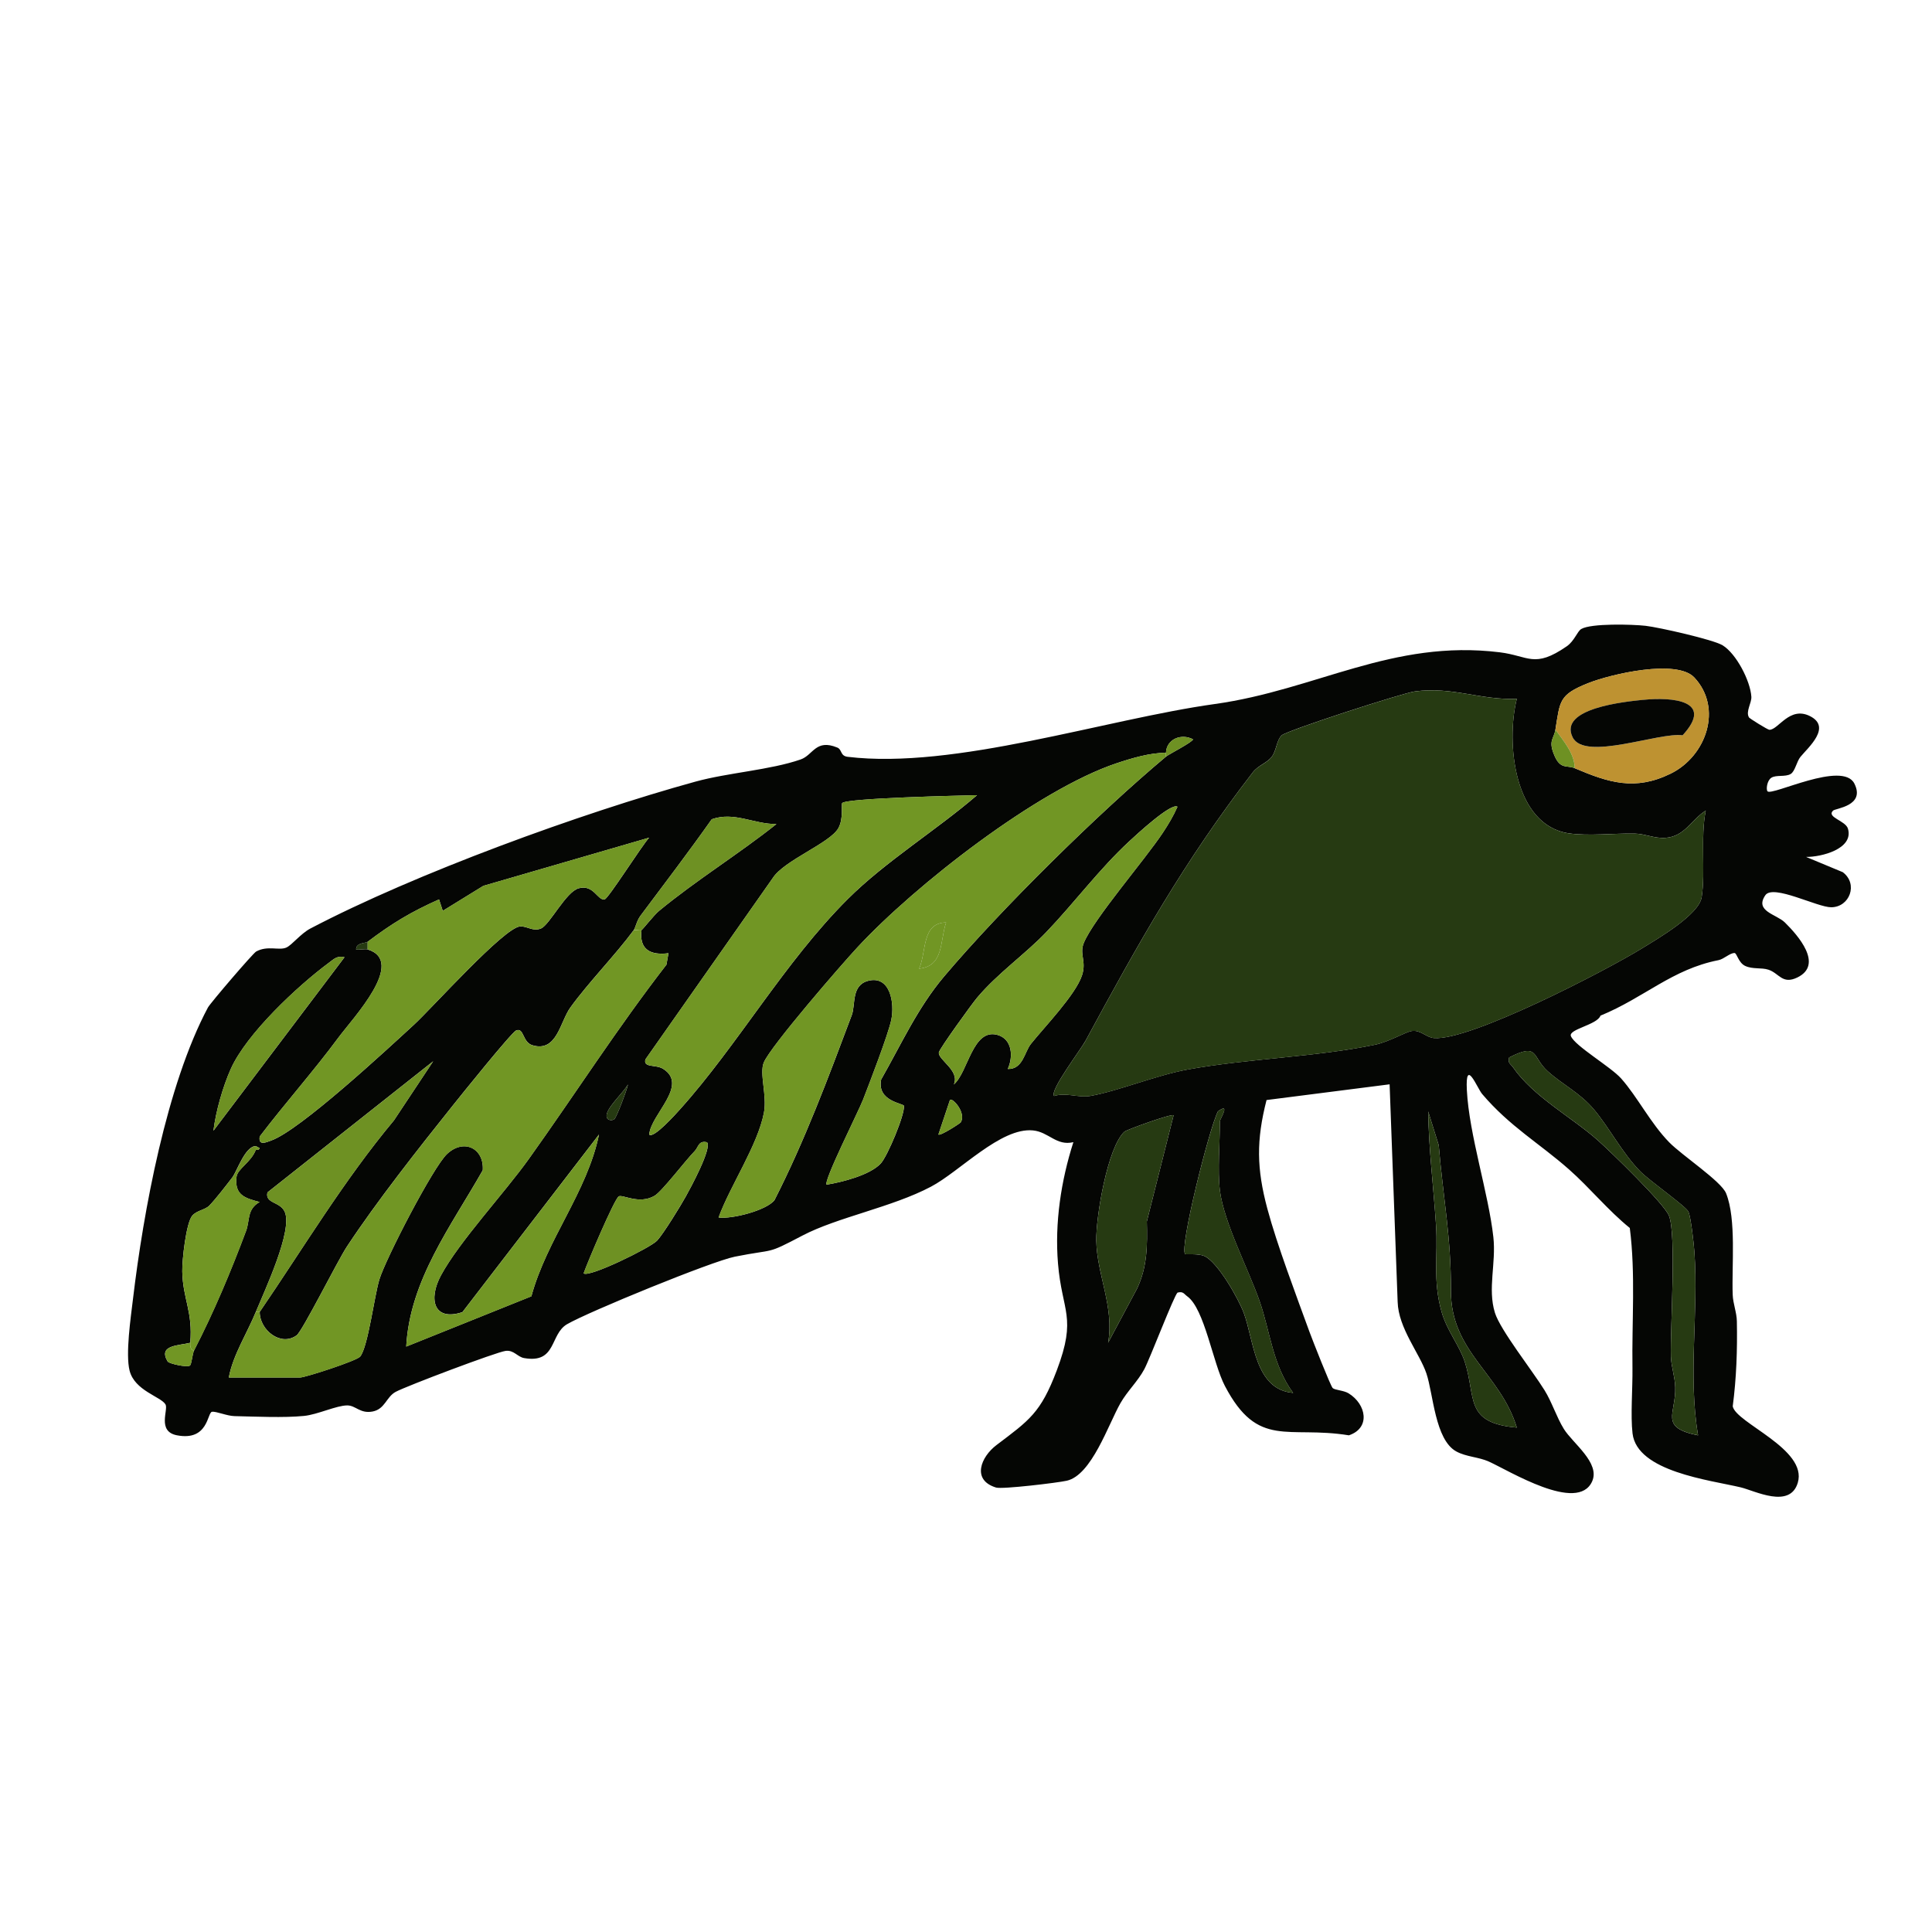
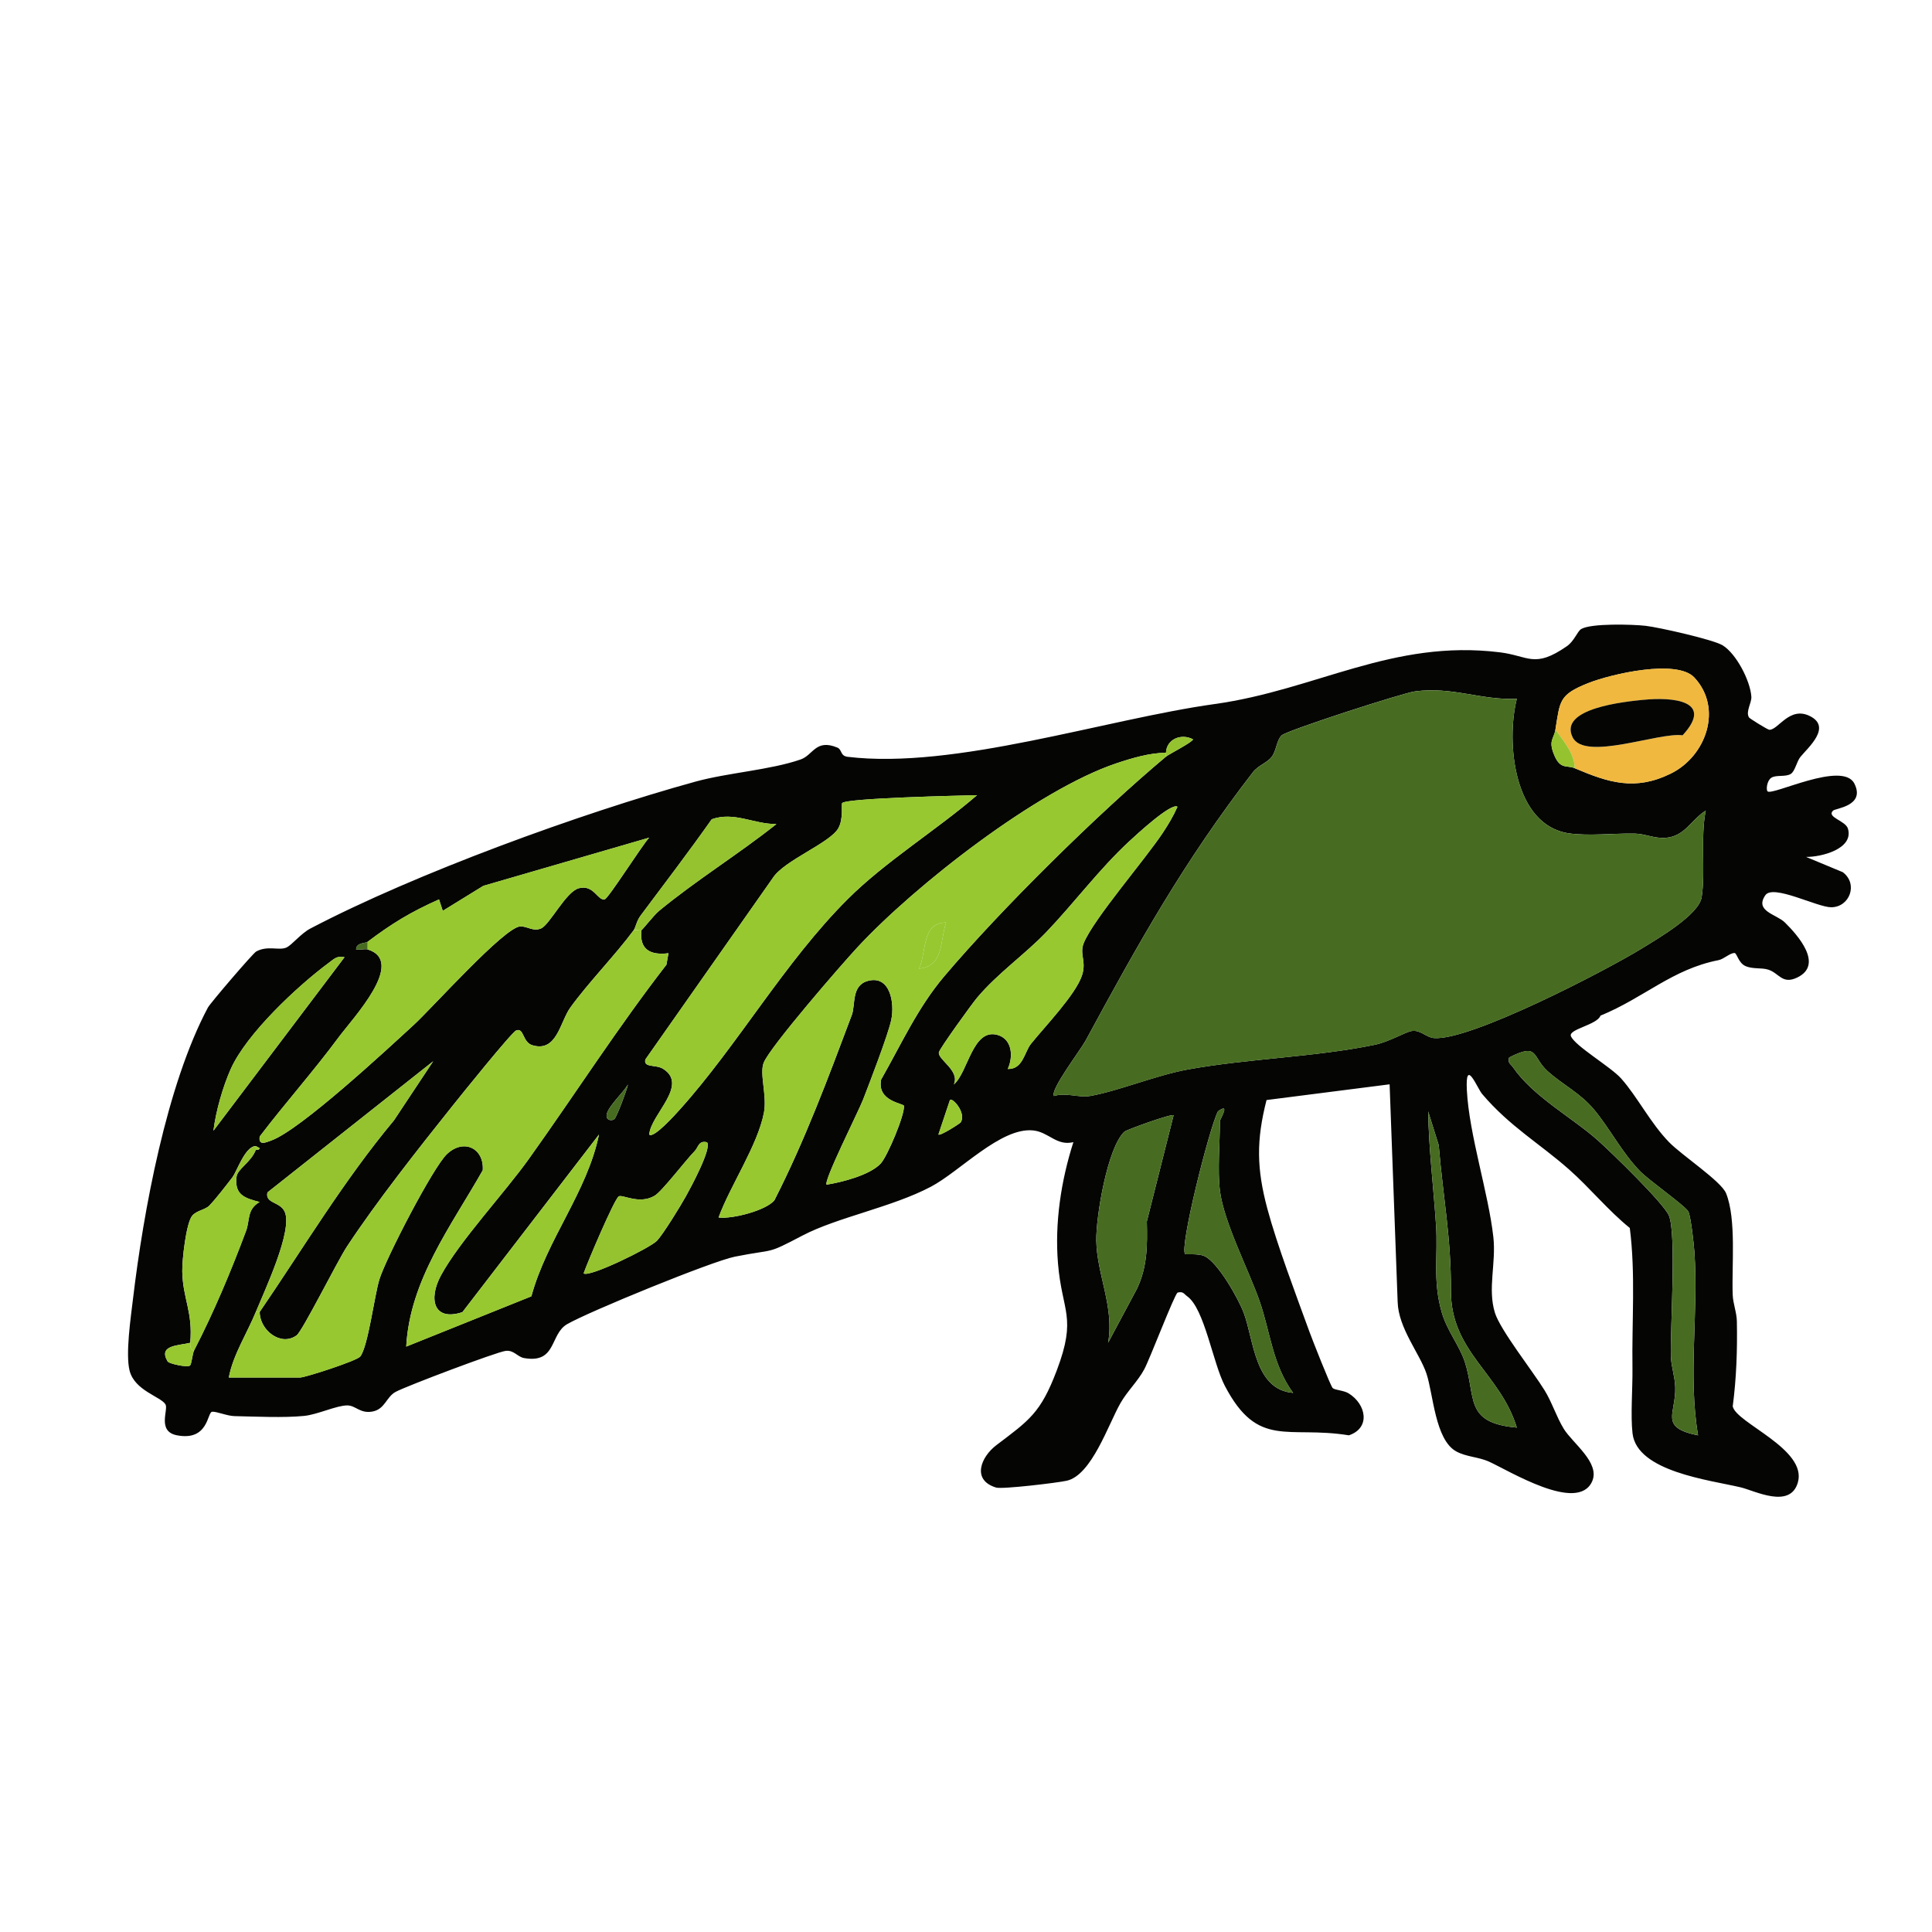
<svg xmlns="http://www.w3.org/2000/svg" id="Layer_7" version="1.1" viewBox="0 0 500 500">
  <defs>
    <style>
      .st0 {
-         fill: #be9231;
+         fill: #97c830;
      }

      .st1 {
-         fill: #6e9123;
+         fill: #050604;
      }

      .st2 {
-         fill: #050604;
+         fill: #f0b83e;
      }

      .st3 {
-         fill: #263a12;
+         fill: #476c21;
      }

      .st4 {
-         fill: #719624;
+         fill: #94c32f;
      }
    </style>
  </defs>
-   <path class="st2" d="M452.61,185.65c.15.27,4.87,3.22,5.31,3.22,2.32.02,5.21-6.18,10.48-3.55,5.71,2.85-.41,8.08-2.44,10.55-.99,1.2-1.4,3.77-2.54,4.44-1.42.83-3.76.16-5.01.98-1.12.73-1.39,3.03-.98,3.5,1.12,1.28,19.44-8.03,22.48-2,2.92,5.8-4.89,6.38-5.52,7-1.76,1.75,3.25,2.57,3.86,4.68,1.54,5.23-6.92,7.35-10.84,7.3l9.5,3.95c4.06,3.06,1.77,9.05-2.98,9.08-3.61.02-15.05-6.04-17.06-3.12-2.86,4.15,2.87,4.91,5.05,7.05,3.35,3.3,10.1,10.91,3.23,14.24-3.9,1.89-4.69-1.1-7.48-2.01-1.84-.6-4.06-.07-6.02-.98-1.76-.82-2.15-3.35-2.76-3.34-1.24,0-2.73,1.57-4.15,1.85-12.01,2.36-19.15,9.68-30.54,14.36-.82,2.38-8.37,3.51-7.65,5.3,1.03,2.55,10.28,7.91,13,10.96,4.22,4.75,7.57,11.53,12.43,16.51,3.35,3.43,13.47,10.08,14.73,13.21,2.7,6.72,1.43,18.83,1.71,26.24.09,2.36,1.04,4.55,1.08,6.9.14,7.39-.11,14.67-1.07,21.98.81,4.31,19.42,11.07,16.84,19.77-2.04,6.87-11.14,2.07-14.8,1.2-8.02-1.9-26.79-4.05-27.97-13.94-.55-4.6.05-11.78-.02-16.95-.18-12.04.83-24.35-.69-36.23-5.68-4.6-10.31-10.37-15.76-15.18-7.64-6.74-15.32-11.1-22.44-19.48-1.32-1.56-4.4-9.62-3.97-1.03.58,11.53,5.6,26.67,6.86,38.05.75,6.76-1.53,13.32.4,19.57,1.38,4.47,9.75,15.05,12.85,20.07,1.92,3.1,3.07,6.88,4.98,9.99,2.29,3.72,9.49,8.79,7.33,13.6-3.72,8.29-21.53-2.81-26.76-5.15-2.65-1.19-5.79-1.19-8.38-2.6-5.54-3.01-5.96-14.93-7.75-20.2-1.75-5.18-7.25-11.72-7.44-18.51l-2.08-56.31-31.85,4.07c-2.67,10.44-2.57,17.71.2,28.09,2.5,9.35,7.53,22.61,10.94,31.98.7,1.92,5.42,13.93,5.98,14.47s2.84.58,4.11,1.36c4.6,2.83,5.74,8.98.08,10.87-15.84-2.57-23.5,3.61-32.09-12.78-3.11-5.93-5.27-19.99-9.74-23.19-.86-.62-1.03-1.35-2.51-.97-.87.64-7.15,17.12-8.61,19.84-1.67,3.12-4.39,5.65-6.18,8.79-3.13,5.5-7.44,18.61-13.88,20.06-2.38.54-16.71,2.25-18.29,1.77-6.41-1.95-3.94-7.94.09-10.99,8.49-6.43,11.44-8.3,15.61-19.32,5.27-13.92,1.36-15.11.32-27.66-.88-10.52.79-21.46,3.98-31.42-4.41,1.05-6.37-2.65-10.47-3.04-8.34-.81-18.89,10.61-26.4,14.57-10.07,5.32-24.21,7.9-33.26,12.65-9.69,5.09-6.69,3.3-17.49,5.46-5.98,1.2-37.85,14.25-43.41,17.47-4.5,2.61-2.67,10.24-11.11,8.77-1.75-.3-2.65-2.14-4.81-1.86-2.43.32-25.68,9.11-28.44,10.6-2.44,1.31-2.75,4.48-5.98,5.09s-4.34-1.58-6.55-1.58c-2.78,0-7.67,2.37-11.18,2.72-5.31.52-12.5.17-18,.05-1.96-.04-4.74-1.28-5.83-1.12-1.23.18-.93,7.67-9.09,6.08-5.18-1.01-2.14-6.63-2.94-7.99-1.19-2.02-7.97-3.53-9.29-8.73-1.09-4.32.3-13.73.88-18.59,2.69-22.59,8.68-55.33,19.4-75.41.6-1.12,11.64-14.02,12.48-14.48,2.98-1.64,5.95-.16,7.84-1.04,1.46-.68,3.7-3.6,6.17-4.9,27.13-14.23,70.01-29.86,99.69-38.03,8.44-2.32,19.33-3,27.2-5.73,3.27-1.13,3.88-5.4,9.5-3.08,1.27.52.7,2.15,2.66,2.39,27.68,3.34,66.64-9.7,95.03-13.66,26.24-3.66,45.92-16.79,73.71-13.39,7.54.92,8.95,4.27,17.36-1.54,2.01-1.39,2.71-3.85,3.76-4.48,2.52-1.51,13.26-1.22,16.67-.83s17.49,3.56,19.91,5.04c3.54,2.15,7.19,9.21,7.45,13.31.1,1.59-1.5,3.81-.64,5.31v.03h0ZM407.53,198.81c8.82,3.75,15.63,5.92,24.85,1.4,9.17-4.49,13.55-16.92,6.11-24.87-4.54-4.85-21.57-.9-27.51,1.47-7.54,3.01-7.23,4.57-8.44,12.02-.4,2.47-1.94,2.79-.24,6.74,1.57,3.64,3.23,2.4,5.23,3.24h0ZM392.55,180.85c-9.34.4-16.64-3.21-26.36-1.92-3.19.42-33.21,10.13-34.51,11.39s-1.32,3.85-2.51,5.48-3.53,2.25-4.93,4.06c-17.89,23.16-29.57,44.13-43.3,69.48-1.32,2.44-9.3,12.85-8.15,14.3,3.13-1,6.28.53,9.43-.02,7.15-1.26,17.08-5.37,25.12-6.83,15.56-2.84,33.27-3.24,48.48-6.41,3.74-.78,7.82-3.28,9.5-3.55,2.32-.38,3.75,1.66,5.81,1.82,9.36.74,44.38-17.43,53.66-23.12,4.22-2.59,14.89-8.78,15.6-13.34,1.02-6.55-.35-15.42,1.05-22.4-3.84,2.42-5.39,6.72-10.49,7.05-2.79.18-5.23-1.06-7.92-1.11-5.3-.1-11.88.67-16.92-.05-14.31-2.03-16.42-23.46-13.56-34.84h0ZM301.74,194.82c-4.15,0-8.85,1.4-12.76,2.71-20.42,6.82-52.12,31.5-67.1,47.67-4.25,4.58-22.42,25.54-24.2,29.76-1.2,2.85.87,8.55.04,12.95-1.61,8.49-8.73,18.9-11.75,27.17,3.47.48,12.43-1.84,14.47-4.49,7.9-15.5,13.89-31.61,20-47.87,1.02-2.72-.17-7.69,4.19-8.87,5.71-1.54,6.97,5.67,6.03,10.11-.81,3.84-5.6,16.25-7.3,20.64-1.17,3.02-10.3,21.11-9.43,21.99,4.04-.65,11.2-2.48,13.99-5.46,1.75-1.87,6.27-12.64,6.02-14.94-.07-.64-7.06-1.15-5.9-6.8,5.23-9.18,9.42-18.54,16.31-26.7,14.67-17.35,39.93-42.27,57.4-56.87.76-.64,7.02-3.82,7-4.49-3.01-1.58-6.84-.09-7,3.49h0ZM252.84,205.8c-4.31.1-33.69.75-34.88,2.03-.29.31.39,4.03-.99,6.5-2.18,3.9-14.08,8.32-17,12.94l-32.94,46.91c-.6,2.22,2.7,1.27,4.54,2.41,6.8,4.23-3.17,11.82-3.55,17.03,1.12,1.15,7-5.45,7.95-6.51,14.94-16.61,27.13-38.17,43.4-54.4,9.78-9.76,22.97-17.85,33.47-26.9h0ZM304.73,208.8c-1.54-1.21-10.76,7.33-12.5,8.95-7.78,7.21-14.14,15.84-21.44,23.47-5.42,5.68-12.63,10.69-17.93,17-1.38,1.64-9.74,13.22-9.88,14.13-.3,1.9,5.51,4.69,3.87,8.3,3.65-3.02,4.85-14.56,11.24-12.83,3.89,1.05,4.19,5.62,2.72,8.83,3.93.12,4.3-4.37,5.98-6.48,3.54-4.43,11.57-12.71,13.23-17.75,1.22-3.72-.76-5.44.47-8.41,2.6-6.27,15.84-21.52,20.46-28.51,1.42-2.15,2.74-4.34,3.77-6.7h.01ZM166.01,240.72c.36-.2,3.24-3.9,4.52-4.96,9.69-8,20.56-14.67,30.4-22.49-5.96,0-10.9-3.29-16.73-1.25-5.96,8.45-12.26,16.7-18.45,24.98-.97,1.3-1.28,3.09-1.74,3.72-4.85,6.55-11.76,13.59-16.4,20.02-2.69,3.72-3.48,11.69-9.84,9.76-2.6-.79-2.13-4.63-4.18-3.82-1.19.47-14.39,16.9-16.45,19.48-8.79,11-19.73,24.86-27.38,36.49-2.44,3.71-11.49,21.84-12.99,22.93-4.1,3-9.57-1.36-9.56-6.06,11.26-16.47,21.74-34,34.75-49.58l10.15-15.29-42.9,33.95c-.66,2.9,3.26,2.33,4.47,4.99,2.18,4.78-5.2,20.4-7.47,25.93s-5.93,11.18-6.99,16.97h18.46c1.32,0,14.66-4.32,15.54-5.42,2.04-2.54,3.67-15.76,4.97-19.98,1.67-5.41,13.85-28.98,17.48-32.42,4.38-4.14,9.65-1.46,9.27,4.18-8.19,14.47-18.86,28.38-19.81,45.64l32.39-13.01c3.99-14.74,14.41-26.91,17.5-41.87l-35.35,45.97c-7.47,2.46-8.86-3.38-5.54-9.53,4.77-8.81,16.41-21.27,22.75-30.15,11.93-16.7,23.01-34.01,35.59-50.24l.53-2.97c-4.64.59-7.6-.92-6.99-5.99v.02h0ZM95.15,245.71c10.07,3.14-3.79,17.72-7.59,22.85-6.45,8.72-13.77,16.93-20.35,25.57-.38,2.51,1.68,1.5,3.02,1.02,7.49-2.71,29.79-23.42,36.91-29.96,4.68-4.3,23.36-25.2,27.48-25.43,1.85-.1,3.34,1.41,5.41.52,2.24-.97,6.42-9.47,9.73-10.39,3.92-1.09,4.92,3.3,6.74,2.86.96-.23,9.69-14.04,11.5-15.96l-42.91,12.47-10.5,6.47-.97-2.96c-7.29,3.24-12.19,6.22-18.47,10.96-.57.43-2.97.17-2.99,1.99.92.17,2.25-.22,2.99,0h0ZM89.16,247.72c-1.94-.41-2.69.43-4.04,1.44-8.18,6.06-21.34,18.4-25.4,27.5-2.05,4.59-3.86,10.93-4.48,15.97l33.92-44.9h0ZM439.46,371.46c-2.65-15.47.15-31.81-.95-47.44-.15-2.14-.89-8.95-1.55-10.43-.6-1.36-10.09-8.01-12.49-10.46-4.7-4.8-7.95-11.24-11.95-15.99-3.67-4.36-8.12-6.41-12.02-9.94-4.1-3.72-2.21-7.45-9.94-3.52-.41,1.51.4,1.65.98,2.5,5.24,7.64,15.42,13.08,21.98,18.94,3.38,3.01,17.15,16.36,18.41,19.51,1.97,4.92.3,29.03.5,36.43.07,2.63,1.03,5.1,1.12,7.93.22,6.9-4.3,10.42,5.91,12.48h0ZM159,289.62c.6-.52,3.22-7.43,3.52-8.95-1.27,2.14-4.85,5.4-5.45,7.52-.51,1.81,1.3,1.98,1.93,1.43h0ZM248.65,290.45c1.43-2.44-2.05-6.36-2.79-5.81l-3,8.97c.45.46,5.62-2.88,5.79-3.16ZM315.71,308.09c-.65-5.14,0-12.49,0-17.96,0-.45,2.86-4.98-.51-2.5-2.24,4.3-10.05,35.45-8.48,36.93.18.17,3.31-.23,4.97.51,3.48,1.56,8.84,11.06,10.21,14.75,2.63,7.09,2.8,19.82,12.76,20.66-5.34-7.26-5.94-15.92-8.68-23.75-2.88-8.22-9.24-20.36-10.28-28.64h.01ZM392.55,369.46c-4.25-14.03-17.11-19.55-17.05-35.42.05-13.91-1.99-23.82-3.16-37.67l-2.73-8.73c.16,9.8,1.38,19.62,2.03,29.39.54,8.12-.89,14.21,1.45,22.5,1.36,4.81,4.64,8.72,6.01,12.95,2.98,9.23-.23,15.76,13.45,16.98h0ZM303.73,288.63c-.47-.48-12.2,3.76-12.72,4.24-4.41,4.08-7.4,22.11-7.29,28.22.15,8.78,4.71,17.22,3.06,26.41l7.47-13.97c2.7-5.69,2.7-11.23,2.55-17.41l6.93-27.49h0ZM182.97,295.62c-2.21-.54-2.21,1.3-3.19,2.29-2.37,2.41-8.45,10.43-10.38,11.56-4.03,2.36-8.4-.48-9.29.17-1.2.88-8.09,17.08-9.06,19.9,1.28,1.21,17.22-6.58,18.99-8.45,1.62-1.72,6.12-9.04,7.47-11.49,1.17-2.1,6.79-12.45,5.47-13.98h-.01ZM60.22,304.6c-1.63,2.11-4.32,5.63-6.06,7.42-1.06,1.09-3.25,1.25-4.4,2.59-1.6,1.88-2.65,11.52-2.59,14.45.14,7.08,2.79,10.48,2.06,18.45-2.99.76-8.41.54-5.84,4.84.34.56,4.99,1.6,5.75,1.06.46-.33.63-3.03,1.08-3.91,5.14-9.97,9.52-20.43,13.46-30.95,1.02-2.73.17-5.58,3.5-7.47-3.77-1-6.52-1.77-5.98-6.48.24-2.11,3.73-3.76,4.99-6.99.02-.05.91.15.98-.5l-.98-.5c-2.74,0-4.9,6.57-5.99,7.98h.02,0Z" />
+   <path class="st1" d="M452.61,185.65c.15.27,4.87,3.22,5.31,3.22,2.32.02,5.21-6.18,10.48-3.55,5.71,2.85-.41,8.08-2.44,10.55-.99,1.2-1.4,3.77-2.54,4.44-1.42.83-3.76.16-5.01.98-1.12.73-1.39,3.03-.98,3.5,1.12,1.28,19.44-8.03,22.48-2,2.92,5.8-4.89,6.38-5.52,7-1.76,1.75,3.25,2.57,3.86,4.68,1.54,5.23-6.92,7.35-10.84,7.3l9.5,3.95c4.06,3.06,1.77,9.05-2.98,9.08-3.61.02-15.05-6.04-17.06-3.12-2.86,4.15,2.87,4.91,5.05,7.05,3.35,3.3,10.1,10.91,3.23,14.24-3.9,1.89-4.69-1.1-7.48-2.01-1.84-.6-4.06-.07-6.02-.98-1.76-.82-2.15-3.35-2.76-3.34-1.24,0-2.73,1.57-4.15,1.85-12.01,2.36-19.15,9.68-30.54,14.36-.82,2.38-8.37,3.51-7.65,5.3,1.03,2.55,10.28,7.91,13,10.96,4.22,4.75,7.57,11.53,12.43,16.51,3.35,3.43,13.47,10.08,14.73,13.21,2.7,6.72,1.43,18.83,1.71,26.24.09,2.36,1.04,4.55,1.08,6.9.14,7.39-.11,14.67-1.07,21.98.81,4.31,19.42,11.07,16.84,19.77-2.04,6.87-11.14,2.07-14.8,1.2-8.02-1.9-26.79-4.05-27.97-13.94-.55-4.6.05-11.78-.02-16.95-.18-12.04.83-24.35-.69-36.23-5.68-4.6-10.31-10.37-15.76-15.18-7.64-6.74-15.32-11.1-22.44-19.48-1.32-1.56-4.4-9.62-3.97-1.03.58,11.53,5.6,26.67,6.86,38.05.75,6.76-1.53,13.32.4,19.57,1.38,4.47,9.75,15.05,12.85,20.07,1.92,3.1,3.07,6.88,4.98,9.99,2.29,3.72,9.49,8.79,7.33,13.6-3.72,8.29-21.53-2.81-26.76-5.15-2.65-1.19-5.79-1.19-8.38-2.6-5.54-3.01-5.96-14.93-7.75-20.2-1.75-5.18-7.25-11.72-7.44-18.51l-2.08-56.31-31.85,4.07c-2.67,10.44-2.57,17.71.2,28.09,2.5,9.35,7.53,22.61,10.94,31.98.7,1.92,5.42,13.93,5.98,14.47s2.84.58,4.11,1.36c4.6,2.83,5.74,8.98.08,10.87-15.84-2.57-23.5,3.61-32.09-12.78-3.11-5.93-5.27-19.99-9.74-23.19-.86-.62-1.03-1.35-2.51-.97-.87.64-7.15,17.12-8.61,19.84-1.67,3.12-4.39,5.65-6.18,8.79-3.13,5.5-7.44,18.61-13.88,20.06-2.38.54-16.71,2.25-18.29,1.77-6.41-1.95-3.94-7.94.09-10.99,8.49-6.43,11.44-8.3,15.61-19.32,5.27-13.92,1.36-15.11.32-27.66-.88-10.52.79-21.46,3.98-31.42-4.41,1.05-6.37-2.65-10.47-3.04-8.34-.81-18.89,10.61-26.4,14.57-10.07,5.32-24.21,7.9-33.26,12.65-9.69,5.09-6.69,3.3-17.49,5.46-5.98,1.2-37.85,14.25-43.41,17.47-4.5,2.61-2.67,10.24-11.11,8.77-1.75-.3-2.65-2.14-4.81-1.86-2.43.32-25.68,9.11-28.44,10.6-2.44,1.31-2.75,4.48-5.98,5.09s-4.34-1.58-6.55-1.58c-2.78,0-7.67,2.37-11.18,2.72-5.31.52-12.5.17-18,.05-1.96-.04-4.74-1.28-5.83-1.12-1.23.18-.93,7.67-9.09,6.08-5.18-1.01-2.14-6.63-2.94-7.99-1.19-2.02-7.97-3.53-9.29-8.73-1.09-4.32.3-13.73.88-18.59,2.69-22.59,8.68-55.33,19.4-75.41.6-1.12,11.64-14.02,12.48-14.48,2.98-1.64,5.95-.16,7.84-1.04,1.46-.68,3.7-3.6,6.17-4.9,27.13-14.23,70.01-29.86,99.69-38.03,8.44-2.32,19.33-3,27.2-5.73,3.27-1.13,3.88-5.4,9.5-3.08,1.27.52.7,2.15,2.66,2.39,27.68,3.34,66.64-9.7,95.03-13.66,26.24-3.66,45.92-16.79,73.71-13.39,7.54.92,8.95,4.27,17.36-1.54,2.01-1.39,2.71-3.85,3.76-4.48,2.52-1.51,13.26-1.22,16.67-.83s17.49,3.56,19.91,5.04c3.54,2.15,7.19,9.21,7.45,13.31.1,1.59-1.5,3.81-.64,5.31v.03h0ZM407.53,198.81c8.82,3.75,15.63,5.92,24.85,1.4,9.17-4.49,13.55-16.92,6.11-24.87-4.54-4.85-21.57-.9-27.51,1.47-7.54,3.01-7.23,4.57-8.44,12.02-.4,2.47-1.94,2.79-.24,6.74,1.57,3.64,3.23,2.4,5.23,3.24h0ZM392.55,180.85c-9.34.4-16.64-3.21-26.36-1.92-3.19.42-33.21,10.13-34.51,11.39s-1.32,3.85-2.51,5.48-3.53,2.25-4.93,4.06c-17.89,23.16-29.57,44.13-43.3,69.48-1.32,2.44-9.3,12.85-8.15,14.3,3.13-1,6.28.53,9.43-.02,7.15-1.26,17.08-5.37,25.12-6.83,15.56-2.84,33.27-3.24,48.48-6.41,3.74-.78,7.82-3.28,9.5-3.55,2.32-.38,3.75,1.66,5.81,1.82,9.36.74,44.38-17.43,53.66-23.12,4.22-2.59,14.89-8.78,15.6-13.34,1.02-6.55-.35-15.42,1.05-22.4-3.84,2.42-5.39,6.72-10.49,7.05-2.79.18-5.23-1.06-7.92-1.11-5.3-.1-11.88.67-16.92-.05-14.31-2.03-16.42-23.46-13.56-34.84h0ZM301.74,194.82c-4.15,0-8.85,1.4-12.76,2.71-20.42,6.82-52.12,31.5-67.1,47.67-4.25,4.58-22.42,25.54-24.2,29.76-1.2,2.85.87,8.55.04,12.95-1.61,8.49-8.73,18.9-11.75,27.17,3.47.48,12.43-1.84,14.47-4.49,7.9-15.5,13.89-31.61,20-47.87,1.02-2.72-.17-7.69,4.19-8.87,5.71-1.54,6.97,5.67,6.03,10.11-.81,3.84-5.6,16.25-7.3,20.64-1.17,3.02-10.3,21.11-9.43,21.99,4.04-.65,11.2-2.48,13.99-5.46,1.75-1.87,6.27-12.64,6.02-14.94-.07-.64-7.06-1.15-5.9-6.8,5.23-9.18,9.42-18.54,16.31-26.7,14.67-17.35,39.93-42.27,57.4-56.87.76-.64,7.02-3.82,7-4.49-3.01-1.58-6.84-.09-7,3.49h0ZM252.84,205.8c-4.31.1-33.69.75-34.88,2.03-.29.31.39,4.03-.99,6.5-2.18,3.9-14.08,8.32-17,12.94l-32.94,46.91c-.6,2.22,2.7,1.27,4.54,2.41,6.8,4.23-3.17,11.82-3.55,17.03,1.12,1.15,7-5.45,7.95-6.51,14.94-16.61,27.13-38.17,43.4-54.4,9.78-9.76,22.97-17.85,33.47-26.9h0ZM304.73,208.8c-1.54-1.21-10.76,7.33-12.5,8.95-7.78,7.21-14.14,15.84-21.44,23.47-5.42,5.68-12.63,10.69-17.93,17-1.38,1.64-9.74,13.22-9.88,14.13-.3,1.9,5.51,4.69,3.87,8.3,3.65-3.02,4.85-14.56,11.24-12.83,3.89,1.05,4.19,5.62,2.72,8.83,3.93.12,4.3-4.37,5.98-6.48,3.54-4.43,11.57-12.71,13.23-17.75,1.22-3.72-.76-5.44.47-8.41,2.6-6.27,15.84-21.52,20.46-28.51,1.42-2.15,2.74-4.34,3.77-6.7h.01ZM166.01,240.72c.36-.2,3.24-3.9,4.52-4.96,9.69-8,20.56-14.67,30.4-22.49-5.96,0-10.9-3.29-16.73-1.25-5.96,8.45-12.26,16.7-18.45,24.98-.97,1.3-1.28,3.09-1.74,3.72-4.85,6.55-11.76,13.59-16.4,20.02-2.69,3.72-3.48,11.69-9.84,9.76-2.6-.79-2.13-4.63-4.18-3.82-1.19.47-14.39,16.9-16.45,19.48-8.79,11-19.73,24.86-27.38,36.49-2.44,3.71-11.49,21.84-12.99,22.93-4.1,3-9.57-1.36-9.56-6.06,11.26-16.47,21.74-34,34.75-49.58l10.15-15.29-42.9,33.95c-.66,2.9,3.26,2.33,4.47,4.99,2.18,4.78-5.2,20.4-7.47,25.93s-5.93,11.18-6.99,16.97h18.46c1.32,0,14.66-4.32,15.54-5.42,2.04-2.54,3.67-15.76,4.97-19.98,1.67-5.41,13.85-28.98,17.48-32.42,4.38-4.14,9.65-1.46,9.27,4.18-8.19,14.47-18.86,28.38-19.81,45.64l32.39-13.01c3.99-14.74,14.41-26.91,17.5-41.87l-35.35,45.97c-7.47,2.46-8.86-3.38-5.54-9.53,4.77-8.81,16.41-21.27,22.75-30.15,11.93-16.7,23.01-34.01,35.59-50.24l.53-2.97c-4.64.59-7.6-.92-6.99-5.99v.02h0ZM95.15,245.71c10.07,3.14-3.79,17.72-7.59,22.85-6.45,8.72-13.77,16.93-20.35,25.57-.38,2.51,1.68,1.5,3.02,1.02,7.49-2.71,29.79-23.42,36.91-29.96,4.68-4.3,23.36-25.2,27.48-25.43,1.85-.1,3.34,1.41,5.41.52,2.24-.97,6.42-9.47,9.73-10.39,3.92-1.09,4.92,3.3,6.74,2.86.96-.23,9.69-14.04,11.5-15.96l-42.91,12.47-10.5,6.47-.97-2.96c-7.29,3.24-12.19,6.22-18.47,10.96-.57.43-2.97.17-2.99,1.99.92.17,2.25-.22,2.99,0h0ZM89.16,247.72c-1.94-.41-2.69.43-4.04,1.44-8.18,6.06-21.34,18.4-25.4,27.5-2.05,4.59-3.86,10.93-4.48,15.97l33.92-44.9h0ZM439.46,371.46c-2.65-15.47.15-31.81-.95-47.44-.15-2.14-.89-8.95-1.55-10.43-.6-1.36-10.09-8.01-12.49-10.46-4.7-4.8-7.95-11.24-11.95-15.99-3.67-4.36-8.12-6.41-12.02-9.94-4.1-3.72-2.21-7.45-9.94-3.52-.41,1.51.4,1.65.98,2.5,5.24,7.64,15.42,13.08,21.98,18.94,3.38,3.01,17.15,16.36,18.41,19.51,1.97,4.92.3,29.03.5,36.43.07,2.63,1.03,5.1,1.12,7.93.22,6.9-4.3,10.42,5.91,12.48h0ZM159,289.62c.6-.52,3.22-7.43,3.52-8.95-1.27,2.14-4.85,5.4-5.45,7.52-.51,1.81,1.3,1.98,1.93,1.43h0ZM248.65,290.45c1.43-2.44-2.05-6.36-2.79-5.81l-3,8.97c.45.46,5.62-2.88,5.79-3.16ZM315.71,308.09c-.65-5.14,0-12.49,0-17.96,0-.45,2.86-4.98-.51-2.5-2.24,4.3-10.05,35.45-8.48,36.93.18.17,3.31-.23,4.97.51,3.48,1.56,8.84,11.06,10.21,14.75,2.63,7.09,2.8,19.82,12.76,20.66-5.34-7.26-5.94-15.92-8.68-23.75-2.88-8.22-9.24-20.36-10.28-28.64h.01ZM392.55,369.46c-4.25-14.03-17.11-19.55-17.05-35.42.05-13.91-1.99-23.82-3.16-37.67l-2.73-8.73c.16,9.8,1.38,19.62,2.03,29.39.54,8.12-.89,14.21,1.45,22.5,1.36,4.81,4.64,8.72,6.01,12.95,2.98,9.23-.23,15.76,13.45,16.98h0ZM303.73,288.63c-.47-.48-12.2,3.76-12.72,4.24-4.41,4.08-7.4,22.11-7.29,28.22.15,8.78,4.71,17.22,3.06,26.41l7.47-13.97c2.7-5.69,2.7-11.23,2.55-17.41l6.93-27.49h0ZM182.97,295.62c-2.21-.54-2.21,1.3-3.19,2.29-2.37,2.41-8.45,10.43-10.38,11.56-4.03,2.36-8.4-.48-9.29.17-1.2.88-8.09,17.08-9.06,19.9,1.28,1.21,17.22-6.58,18.99-8.45,1.62-1.72,6.12-9.04,7.47-11.49,1.17-2.1,6.79-12.45,5.47-13.98h-.01ZM60.22,304.6c-1.63,2.11-4.32,5.63-6.06,7.42-1.06,1.09-3.25,1.25-4.4,2.59-1.6,1.88-2.65,11.52-2.59,14.45.14,7.08,2.79,10.48,2.06,18.45-2.99.76-8.41.54-5.84,4.84.34.56,4.99,1.6,5.75,1.06.46-.33.63-3.03,1.08-3.91,5.14-9.97,9.52-20.43,13.46-30.95,1.02-2.73.17-5.58,3.5-7.47-3.77-1-6.52-1.77-5.98-6.48.24-2.11,3.73-3.76,4.99-6.99.02-.05.91.15.98-.5l-.98-.5c-2.74,0-4.9,6.57-5.99,7.98h.02,0Z" />
  <path class="st3" d="M392.55,180.85c-2.85,11.37-.74,32.81,13.56,34.84,5.04.71,11.62-.05,16.92.05,2.7.05,5.13,1.29,7.92,1.11,5.1-.33,6.65-4.64,10.49-7.05-1.4,6.97-.02,15.85-1.05,22.4-.71,4.56-11.39,10.75-15.6,13.34-9.27,5.69-44.29,23.85-53.66,23.12-2.06-.16-3.49-2.21-5.81-1.82-1.68.28-5.76,2.77-9.5,3.55-15.21,3.17-32.91,3.57-48.48,6.41-8.04,1.47-17.97,5.57-25.12,6.83-3.15.56-6.3-.98-9.43.02-1.15-1.45,6.82-11.85,8.15-14.3,13.73-25.35,25.41-46.32,43.3-69.48,1.4-1.81,3.69-2.37,4.93-4.06s1.2-4.22,2.51-5.48,31.32-10.97,34.51-11.39c9.72-1.29,17.02,2.32,26.36,1.92h0Z" />
-   <path class="st4" d="M166.01,240.72c-.61,5.07,2.35,6.58,6.99,5.99l-.53,2.97c-12.58,16.23-23.66,33.54-35.59,50.24-6.34,8.87-17.98,21.34-22.75,30.15-3.33,6.15-1.93,11.99,5.54,9.53l35.35-45.97c-3.08,14.96-13.51,27.13-17.5,41.87l-32.39,13.01c.95-17.26,11.62-31.18,19.81-45.64.38-5.64-4.89-8.32-9.27-4.18-3.63,3.44-15.81,27-17.48,32.42-1.3,4.21-2.93,17.43-4.97,19.98-.88,1.1-14.22,5.42-15.54,5.42h-18.46c1.06-5.79,4.73-11.45,6.99-16.97h1c0,4.7,5.46,9.06,9.56,6.06,1.5-1.1,10.54-19.22,12.99-22.93,7.65-11.63,18.59-25.49,27.38-36.49,2.06-2.58,15.27-19.01,16.45-19.48,2.05-.81,1.58,3.04,4.18,3.82,6.36,1.93,7.16-6.04,9.84-9.76,4.64-6.43,11.56-13.48,16.4-20.02.59-.13,1.65.2,2,0v-.02h0Z" />
-   <path class="st4" d="M301.74,194.82v1c-17.46,14.6-42.73,39.53-57.4,56.87-6.9,8.16-11.08,17.51-16.31,26.7-1.16,5.65,5.83,6.16,5.9,6.8.25,2.3-4.28,13.07-6.02,14.94-2.79,2.98-9.95,4.81-13.99,5.46-.86-.88,8.27-18.98,9.43-21.99,1.7-4.39,6.49-16.8,7.3-20.64.94-4.45-.32-11.66-6.03-10.11-4.36,1.18-3.16,6.14-4.19,8.87-6.11,16.25-12.1,32.37-20,47.87-2.04,2.65-11,4.97-14.47,4.49,3.02-8.26,10.14-18.67,11.75-27.17.84-4.41-1.24-10.1-.04-12.95,1.78-4.22,19.95-25.18,24.2-29.76,14.99-16.17,46.68-40.85,67.1-47.67,3.91-1.31,8.61-2.71,12.76-2.71h.01ZM244.85,238.73c-6.37.13-5,7.42-6.98,11.96,6.44-.69,5.33-7.05,6.98-11.96Z" />
-   <path class="st4" d="M252.84,205.8c-10.5,9.04-23.69,17.13-33.47,26.9-16.27,16.23-28.46,37.8-43.4,54.4-.95,1.06-6.83,7.66-7.95,6.51.38-5.2,10.35-12.8,3.55-17.03-1.84-1.14-5.13-.19-4.54-2.41l32.94-46.91c2.92-4.61,14.81-9.04,17-12.94,1.38-2.47.71-6.19.99-6.5,1.19-1.28,30.57-1.93,34.88-2.03h0Z" />
-   <path class="st4" d="M304.73,208.8c-1.03,2.36-2.35,4.56-3.77,6.7-4.62,6.98-17.86,22.23-20.46,28.51-1.23,2.97.75,4.69-.47,8.41-1.66,5.04-9.69,13.32-13.23,17.75-1.68,2.11-2.05,6.6-5.98,6.48,1.47-3.21,1.17-7.77-2.72-8.83-6.4-1.73-7.59,9.8-11.24,12.83,1.64-3.61-4.17-6.4-3.87-8.3.14-.9,8.5-12.48,9.88-14.13,5.3-6.31,12.51-11.33,17.93-17,7.29-7.64,13.66-16.27,21.44-23.47,1.74-1.61,10.97-10.16,12.5-8.95h-.01Z" />
-   <path class="st0" d="M407.53,198.81c0-3.74-2.89-7.04-4.99-9.98,1.21-7.45.9-9.02,8.44-12.02,5.94-2.37,22.96-6.33,27.51-1.47,7.45,7.96,3.06,20.38-6.11,24.87-9.23,4.52-16.03,2.35-24.85-1.4h0ZM425.27,181.12c-4.55.46-22.03,2.15-18.27,9.71,3.12,6.25,22.35-1.41,28.45-.52,8.34-9.06-2.67-9.95-10.18-9.18h0Z" />
+   <path class="st0" d="M166.01,240.72c-.61,5.07,2.35,6.58,6.99,5.99l-.53,2.97c-12.58,16.23-23.66,33.54-35.59,50.24-6.34,8.87-17.98,21.34-22.75,30.15-3.33,6.15-1.93,11.99,5.54,9.53l35.35-45.97c-3.08,14.96-13.51,27.13-17.5,41.87l-32.39,13.01c.95-17.26,11.62-31.18,19.81-45.64.38-5.64-4.89-8.32-9.27-4.18-3.63,3.44-15.81,27-17.48,32.42-1.3,4.21-2.93,17.43-4.97,19.98-.88,1.1-14.22,5.42-15.54,5.42h-18.46c1.06-5.79,4.73-11.45,6.99-16.97h1c0,4.7,5.46,9.06,9.56,6.06,1.5-1.1,10.54-19.22,12.99-22.93,7.65-11.63,18.59-25.49,27.38-36.49,2.06-2.58,15.27-19.01,16.45-19.48,2.05-.81,1.58,3.04,4.18,3.82,6.36,1.93,7.16-6.04,9.84-9.76,4.64-6.43,11.56-13.48,16.4-20.02.59-.13,1.65.2,2,0v-.02h0Z" />
+   <path class="st0" d="M301.74,194.82v1c-17.46,14.6-42.73,39.53-57.4,56.87-6.9,8.16-11.08,17.51-16.31,26.7-1.16,5.65,5.83,6.16,5.9,6.8.25,2.3-4.28,13.07-6.02,14.94-2.79,2.98-9.95,4.81-13.99,5.46-.86-.88,8.27-18.98,9.43-21.99,1.7-4.39,6.49-16.8,7.3-20.64.94-4.45-.32-11.66-6.03-10.11-4.36,1.18-3.16,6.14-4.19,8.87-6.11,16.25-12.1,32.37-20,47.87-2.04,2.65-11,4.97-14.47,4.49,3.02-8.26,10.14-18.67,11.75-27.17.84-4.41-1.24-10.1-.04-12.95,1.78-4.22,19.95-25.18,24.2-29.76,14.99-16.17,46.68-40.85,67.1-47.67,3.91-1.31,8.61-2.71,12.76-2.71h.01ZM244.85,238.73c-6.37.13-5,7.42-6.98,11.96,6.44-.69,5.33-7.05,6.98-11.96Z" />
+   <path class="st0" d="M252.84,205.8c-10.5,9.04-23.69,17.13-33.47,26.9-16.27,16.23-28.46,37.8-43.4,54.4-.95,1.06-6.83,7.66-7.95,6.51.38-5.2,10.35-12.8,3.55-17.03-1.84-1.14-5.13-.19-4.54-2.41l32.94-46.91c2.92-4.61,14.81-9.04,17-12.94,1.38-2.47.71-6.19.99-6.5,1.19-1.28,30.57-1.93,34.88-2.03h0Z" />
+   <path class="st0" d="M304.73,208.8c-1.03,2.36-2.35,4.56-3.77,6.7-4.62,6.98-17.86,22.23-20.46,28.51-1.23,2.97.75,4.69-.47,8.41-1.66,5.04-9.69,13.32-13.23,17.75-1.68,2.11-2.05,6.6-5.98,6.48,1.47-3.21,1.17-7.77-2.72-8.83-6.4-1.73-7.59,9.8-11.24,12.83,1.64-3.61-4.17-6.4-3.87-8.3.14-.9,8.5-12.48,9.88-14.13,5.3-6.31,12.51-11.33,17.93-17,7.29-7.64,13.66-16.27,21.44-23.47,1.74-1.61,10.97-10.16,12.5-8.95h-.01Z" />
+   <path class="st2" d="M407.53,198.81c0-3.74-2.89-7.04-4.99-9.98,1.21-7.45.9-9.02,8.44-12.02,5.94-2.37,22.96-6.33,27.51-1.47,7.45,7.96,3.06,20.38-6.11,24.87-9.23,4.52-16.03,2.35-24.85-1.4h0ZM425.27,181.12c-4.55.46-22.03,2.15-18.27,9.71,3.12,6.25,22.35-1.41,28.45-.52,8.34-9.06-2.67-9.95-10.18-9.18h0Z" />
  <path class="st3" d="M303.73,288.63l-6.93,27.49c.15,6.18.15,11.72-2.55,17.41l-7.47,13.97c1.64-9.19-2.91-17.63-3.06-26.41-.11-6.11,2.89-24.14,7.29-28.22.52-.48,12.25-4.72,12.72-4.24h0Z" />
  <path class="st3" d="M439.46,371.46c-10.21-2.06-5.68-5.59-5.91-12.48-.09-2.83-1.05-5.3-1.12-7.93-.2-7.4,1.48-31.51-.5-36.43-1.26-3.15-15.03-16.5-18.41-19.51-6.56-5.85-16.74-11.3-21.98-18.94-.58-.84-1.39-.99-.98-2.5,7.73-3.93,5.83-.21,9.94,3.52,3.89,3.53,8.35,5.58,12.02,9.94,4,4.75,7.25,11.2,11.95,15.99,2.4,2.45,11.89,9.1,12.49,10.46.65,1.47,1.4,8.29,1.55,10.43,1.1,15.63-1.7,31.98.95,47.44h0Z" />
-   <path class="st1" d="M67.21,339.53h-1c2.27-5.53,9.65-21.15,7.47-25.93-1.21-2.66-5.13-2.09-4.47-4.99l42.9-33.95-10.15,15.29c-13,15.58-23.49,33.12-34.75,49.58h0Z" />
+   <path class="st4" d="M67.21,339.53h-1c2.27-5.53,9.65-21.15,7.47-25.93-1.21-2.66-5.13-2.09-4.47-4.99l42.9-33.95-10.15,15.29c-13,15.58-23.49,33.12-34.75,49.58h0Z" />
  <path class="st3" d="M315.71,308.09c1.04,8.27,7.41,20.42,10.28,28.64,2.74,7.82,3.34,16.49,8.68,23.75-9.97-.84-10.13-13.57-12.76-20.66-1.37-3.69-6.73-13.19-10.21-14.75-1.66-.75-4.79-.34-4.97-.51-1.58-1.48,6.24-32.63,8.48-36.93,3.37-2.48.51,2.05.51,2.5,0,5.47-.65,12.82,0,17.96h-.01Z" />
-   <path class="st4" d="M61.22,304.6c-.54,4.71,2.21,5.48,5.98,6.48-3.33,1.89-2.48,4.74-3.5,7.47-3.93,10.53-8.31,20.99-13.46,30.95-.96-.06-1.07-1.24-1-2,.73-7.97-1.92-11.38-2.06-18.45-.06-2.94.99-12.58,2.59-14.45,1.14-1.34,3.34-1.5,4.4-2.59,1.74-1.79,4.43-5.3,6.06-7.42h1-.01Z" />
-   <path class="st1" d="M182.97,295.62c1.32,1.54-4.3,11.89-5.47,13.98-1.36,2.44-5.85,9.77-7.47,11.49-1.76,1.87-17.71,9.66-18.99,8.45.97-2.81,7.86-19.02,9.06-19.9.89-.65,5.26,2.19,9.29-.17,1.93-1.13,8.01-9.15,10.38-11.56.98-.99.97-2.83,3.19-2.29h.01Z" />
-   <path class="st1" d="M89.16,247.72l-33.92,44.9c.62-5.04,2.43-11.38,4.48-15.97,4.05-9.1,17.21-21.44,25.4-27.5,1.36-1,2.1-1.84,4.04-1.44h0Z" />
+   <path class="st0" d="M61.22,304.6c-.54,4.71,2.21,5.48,5.98,6.48-3.33,1.89-2.48,4.74-3.5,7.47-3.93,10.53-8.31,20.99-13.46,30.95-.96-.06-1.07-1.24-1-2,.73-7.97-1.92-11.38-2.06-18.45-.06-2.94.99-12.58,2.59-14.45,1.14-1.34,3.34-1.5,4.4-2.59,1.74-1.79,4.43-5.3,6.06-7.42h1-.01Z" />
+   <path class="st4" d="M182.97,295.62c1.32,1.54-4.3,11.89-5.47,13.98-1.36,2.44-5.85,9.77-7.47,11.49-1.76,1.87-17.71,9.66-18.99,8.45.97-2.81,7.86-19.02,9.06-19.9.89-.65,5.26,2.19,9.29-.17,1.93-1.13,8.01-9.15,10.38-11.56.98-.99.97-2.83,3.19-2.29h.01Z" />
+   <path class="st4" d="M89.16,247.72l-33.92,44.9c.62-5.04,2.43-11.38,4.48-15.97,4.05-9.1,17.21-21.44,25.4-27.5,1.36-1,2.1-1.84,4.04-1.44h0Z" />
  <path class="st3" d="M392.55,369.46c-13.68-1.22-10.47-7.75-13.45-16.98-1.37-4.24-4.65-8.14-6.01-12.95-2.34-8.29-.92-14.38-1.45-22.5-.65-9.77-1.86-19.59-2.03-29.39l2.73,8.73c1.17,13.85,3.21,23.76,3.16,37.67-.06,15.88,12.81,21.39,17.05,35.42h0Z" />
-   <path class="st1" d="M164.01,240.72c.46-.63.77-2.42,1.74-3.72,6.19-8.29,12.5-16.54,18.45-24.98,5.83-2.03,10.76,1.25,16.73,1.25-9.84,7.82-20.71,14.49-30.4,22.49-1.29,1.06-4.17,4.76-4.52,4.96s-1.41-.13-2,0h0Z" />
-   <path class="st1" d="M407.53,198.81c-1.99-.85-3.66.4-5.23-3.24-1.7-3.95-.16-4.27.24-6.74,2.1,2.94,4.99,6.24,4.99,9.98h0Z" />
-   <path class="st4" d="M49.24,347.51c-.07.75.04,1.94,1,2-.45.88-.62,3.58-1.08,3.91-.76.54-5.42-.5-5.75-1.06-2.57-4.3,2.85-4.08,5.84-4.84h0Z" />
-   <path class="st4" d="M248.65,290.45c-.17.28-5.35,3.63-5.79,3.16l3-8.97c.74-.55,4.23,3.37,2.79,5.81Z" />
-   <path class="st1" d="M301.74,194.82c.15-3.58,3.99-5.08,7-3.49.03.67-6.24,3.86-7,4.49v-1Z" />
+   <path class="st4" d="M164.01,240.72c.46-.63.77-2.42,1.74-3.72,6.19-8.29,12.5-16.54,18.45-24.98,5.83-2.03,10.76,1.25,16.73,1.25-9.84,7.82-20.71,14.49-30.4,22.49-1.29,1.06-4.17,4.76-4.52,4.96s-1.41-.13-2,0h0Z" />
+   <path class="st4" d="M407.53,198.81c-1.99-.85-3.66.4-5.23-3.24-1.7-3.95-.16-4.27.24-6.74,2.1,2.94,4.99,6.24,4.99,9.98h0Z" />
+   <path class="st0" d="M49.24,347.51c-.07.75.04,1.94,1,2-.45.88-.62,3.58-1.08,3.91-.76.54-5.42-.5-5.75-1.06-2.57-4.3,2.85-4.08,5.84-4.84h0Z" />
+   <path class="st0" d="M248.65,290.45c-.17.28-5.35,3.63-5.79,3.16l3-8.97c.74-.55,4.23,3.37,2.79,5.81Z" />
+   <path class="st4" d="M301.74,194.82c.15-3.58,3.99-5.08,7-3.49.03.67-6.24,3.86-7,4.49v-1Z" />
  <path class="st3" d="M159,289.62c-.63.55-2.44.38-1.93-1.43.6-2.12,4.19-5.39,5.45-7.52-.3,1.52-2.92,8.44-3.52,8.95h0Z" />
-   <path class="st1" d="M66.21,297.61c-1.26,3.23-4.75,4.88-4.99,6.99h-1c1.09-1.41,3.25-7.98,5.99-7.98v1h0Z" />
+   <path class="st4" d="M66.21,297.61c-1.26,3.23-4.75,4.88-4.99,6.99h-1c1.09-1.41,3.25-7.98,5.99-7.98v1h0Z" />
  <path class="st3" d="M95.15,243.72v2c-.74-.23-2.08.16-2.99,0,.02-1.82,2.42-1.56,2.99-1.99h0Z" />
-   <path class="st4" d="M95.15,243.72c6.28-4.73,11.18-7.72,18.47-10.96l.97,2.96,10.5-6.47,42.91-12.47c-1.81,1.93-10.55,15.73-11.5,15.96-1.83.45-2.83-3.94-6.74-2.86-3.31.92-7.49,9.42-9.73,10.39-2.07.9-3.56-.62-5.41-.52-4.12.23-22.8,21.14-27.48,25.43-7.12,6.54-29.41,27.25-36.91,29.96-1.34.48-3.4,1.49-3.02-1.02,6.58-8.64,13.9-16.85,20.35-25.57,3.79-5.13,17.65-19.71,7.59-22.85v-2,.02h0Z" />
-   <path class="st4" d="M66.21,297.61v-1l.98.5c-.07.65-.96.45-.98.5Z" />
-   <path class="st4" d="M244.85,238.73c-1.64,4.91-.54,11.28-6.98,11.96,1.98-4.55.61-11.83,6.98-11.96Z" />
-   <path class="st2" d="M425.27,181.12c7.51-.76,18.52.13,10.18,9.18-6.1-.88-25.33,6.78-28.45.52-3.76-7.56,13.72-9.24,18.27-9.71h0Z" />
+   <path class="st0" d="M95.15,243.72c6.28-4.73,11.18-7.72,18.47-10.96l.97,2.96,10.5-6.47,42.91-12.47c-1.81,1.93-10.55,15.73-11.5,15.96-1.83.45-2.83-3.94-6.74-2.86-3.31.92-7.49,9.42-9.73,10.39-2.07.9-3.56-.62-5.41-.52-4.12.23-22.8,21.14-27.48,25.43-7.12,6.54-29.41,27.25-36.91,29.96-1.34.48-3.4,1.49-3.02-1.02,6.58-8.64,13.9-16.85,20.35-25.57,3.79-5.13,17.65-19.71,7.59-22.85v-2,.02h0Z" />
+   <path class="st0" d="M66.21,297.61v-1l.98.5c-.07.65-.96.45-.98.5Z" />
+   <path class="st0" d="M244.85,238.73c-1.64,4.91-.54,11.28-6.98,11.96,1.98-4.55.61-11.83,6.98-11.96Z" />
+   <path class="st1" d="M425.27,181.12c7.51-.76,18.52.13,10.18,9.18-6.1-.88-25.33,6.78-28.45.52-3.76-7.56,13.72-9.24,18.27-9.71h0Z" />
</svg>
